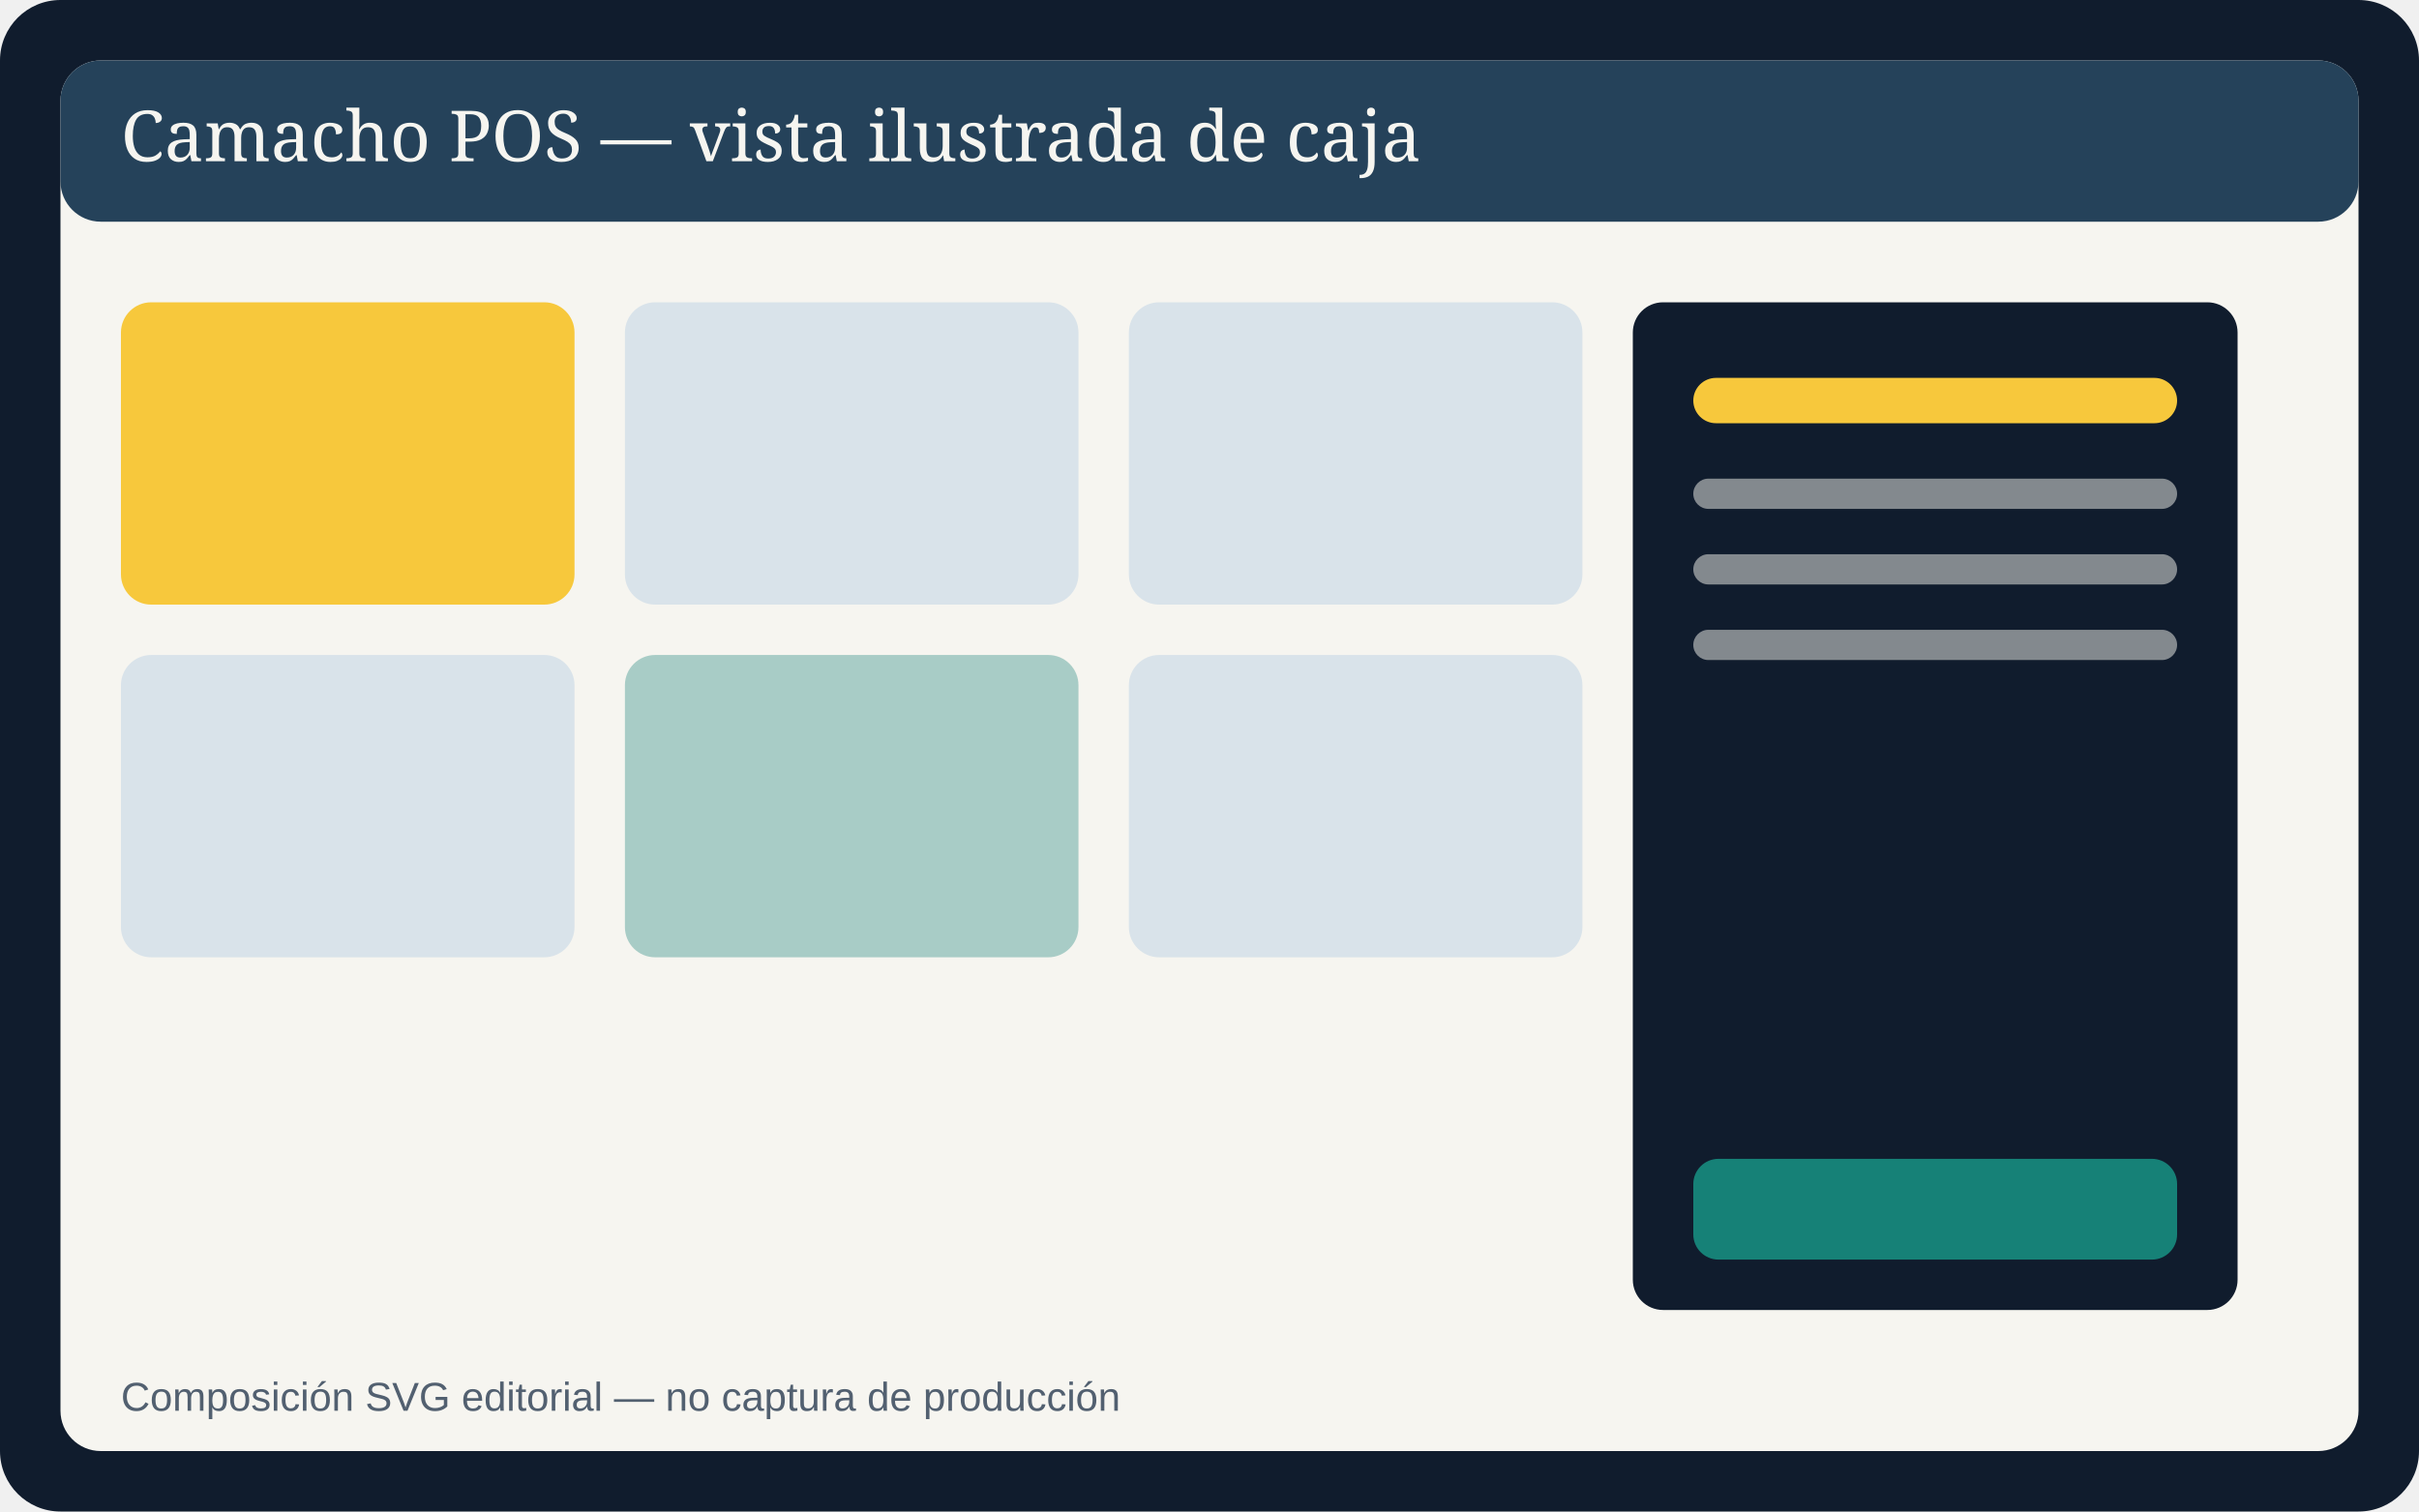
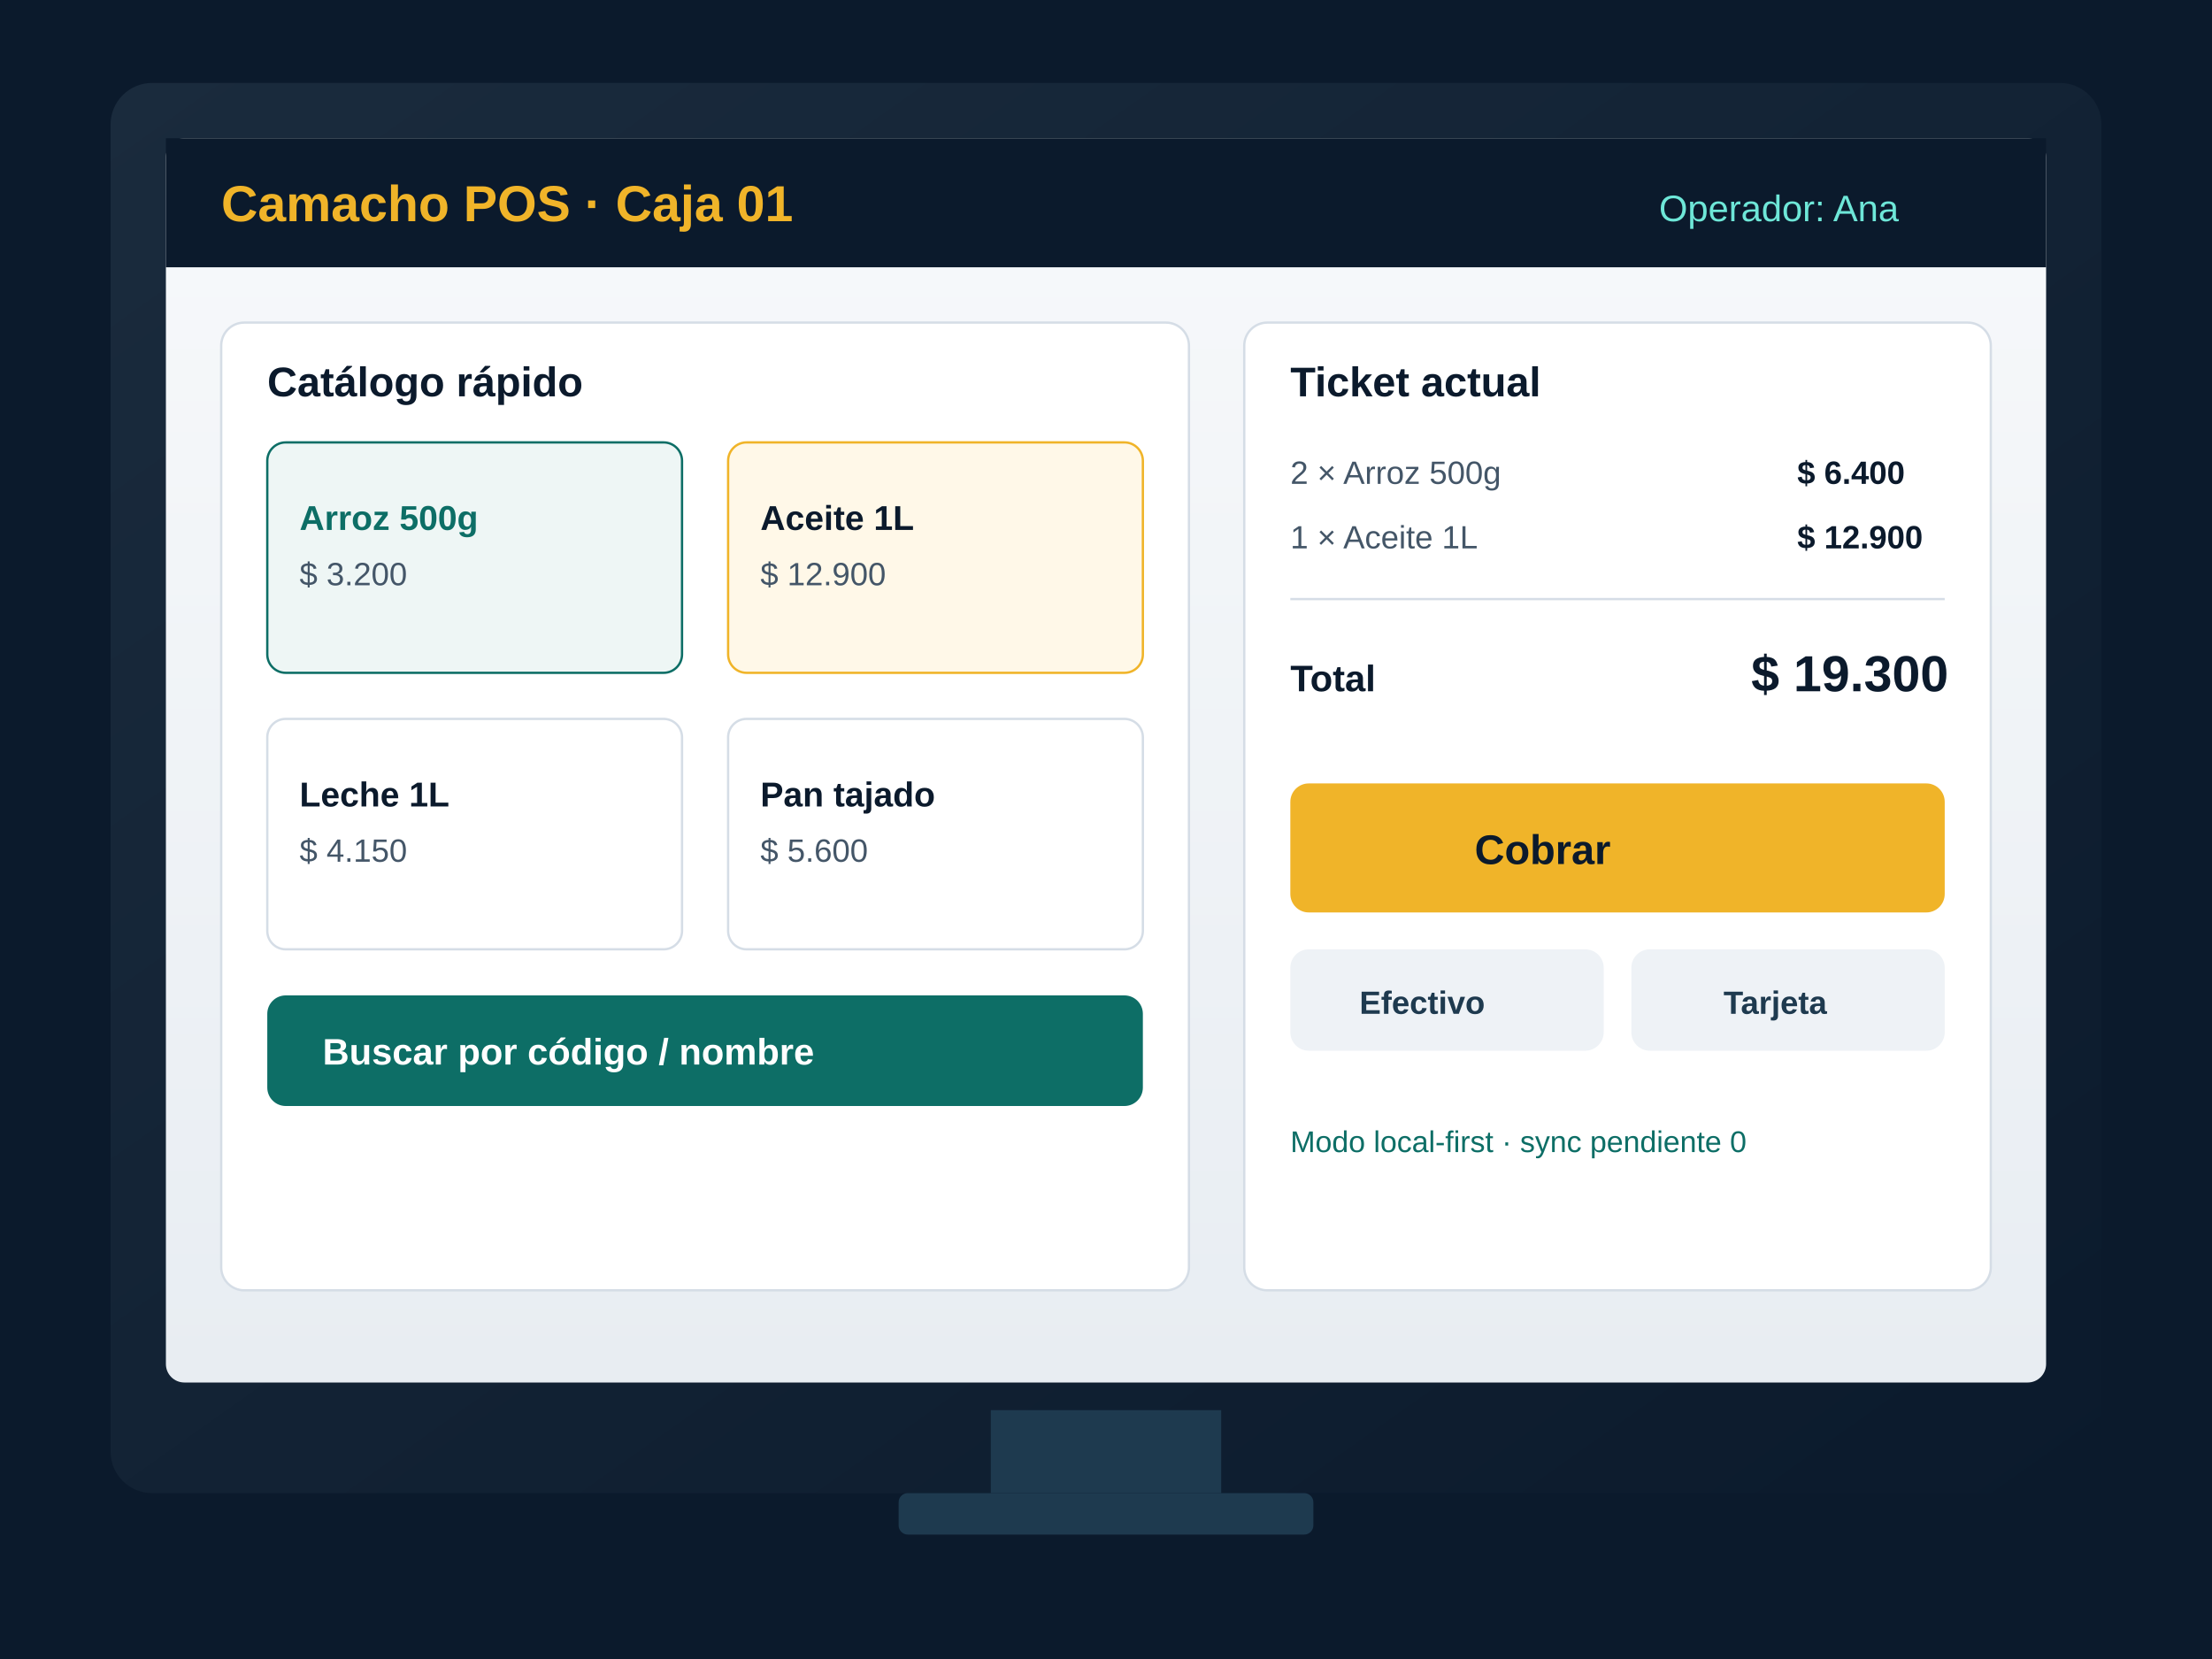
- <svg xmlns="http://www.w3.org/2000/svg" viewBox="0 0 960 600" role="img" aria-label="Presentación interfaz POS">
-   <rect width="960" height="600" rx="24" fill="#101C2D" />
-   <rect x="24" y="24" width="912" height="552" rx="16" fill="#F6F5F0" />
-   <rect x="24" y="24" width="912" height="64" rx="16" fill="#25425A" />
-   <text x="48" y="64" fill="#F6F5F0" font-family="Georgia, serif" font-size="28">Camacho POS — vista ilustrada de caja</text>
-   <rect x="48" y="120" width="180" height="120" rx="12" fill="#F7C83C" />
-   <rect x="248" y="120" width="180" height="120" rx="12" fill="#D9E3EA" />
-   <rect x="448" y="120" width="180" height="120" rx="12" fill="#D9E3EA" />
-   <rect x="648" y="120" width="240" height="400" rx="12" fill="#101C2D" />
-   <rect x="672" y="150" width="192" height="18" rx="9" fill="#F7C83C" />
-   <rect x="672" y="190" width="192" height="12" rx="6" fill="#F6F5F0" opacity=".5" />
-   <rect x="672" y="220" width="192" height="12" rx="6" fill="#F6F5F0" opacity=".5" />
-   <rect x="672" y="250" width="192" height="12" rx="6" fill="#F6F5F0" opacity=".5" />
-   <rect x="672" y="460" width="192" height="40" rx="10" fill="#168177" />
-   <rect x="48" y="260" width="180" height="120" rx="12" fill="#D9E3EA" />
-   <rect x="248" y="260" width="180" height="120" rx="12" fill="#168177" opacity=".35" />
-   <rect x="448" y="260" width="180" height="120" rx="12" fill="#D9E3EA" />
-   <text x="48" y="560" fill="#526070" font-family="Arial, sans-serif" font-size="16">Composición SVG editorial — no captura de producción</text>
+ <svg xmlns="http://www.w3.org/2000/svg" viewBox="0 0 960 720" role="img" aria-label="Interfaz de caja Camacho POS">
+   <defs>
+     <linearGradient id="bezel" x1="0" y1="0" x2="1" y2="1">
+       <stop offset="0%" stop-color="#1a2b3d" />
+       <stop offset="100%" stop-color="#0b1a2c" />
+     </linearGradient>
+     <linearGradient id="screen" x1="0" y1="0" x2="0" y2="1">
+       <stop offset="0%" stop-color="#f7f9fb" />
+       <stop offset="100%" stop-color="#e8edf2" />
+     </linearGradient>
+   </defs>
+   <rect width="960" height="720" fill="#0b1a2c" />
+   <rect x="48" y="36" width="864" height="612" rx="18" fill="url(#bezel)" />
+   <rect x="72" y="60" width="816" height="540" rx="8" fill="url(#screen)" />
+   <rect x="72" y="60" width="816" height="56" fill="#0b1a2c" />
+   <text x="96" y="96" fill="#f0b429" font-family="Arial, Helvetica, sans-serif" font-size="22" font-weight="700">Camacho POS · Caja 01</text>
+   <text x="720" y="96" fill="#6ee7d8" font-family="Arial, Helvetica, sans-serif" font-size="16">Operador: Ana</text>
+   <rect x="96" y="140" width="420" height="420" rx="10" fill="#ffffff" stroke="#d5dde6" />
+   <text x="116" y="172" fill="#0b1a2c" font-family="Arial, Helvetica, sans-serif" font-size="18" font-weight="700">Catálogo rápido</text>
+   <rect x="116" y="192" width="180" height="100" rx="8" fill="#eef6f5" stroke="#0d6e66" />
+   <text x="130" y="230" fill="#0d6e66" font-family="Arial, Helvetica, sans-serif" font-size="15" font-weight="700">Arroz 500g</text>
+   <text x="130" y="254" fill="#445668" font-family="Arial, Helvetica, sans-serif" font-size="14">$ 3.200</text>
+   <rect x="316" y="192" width="180" height="100" rx="8" fill="#fff8e8" stroke="#f0b429" />
+   <text x="330" y="230" fill="#0b1a2c" font-family="Arial, Helvetica, sans-serif" font-size="15" font-weight="700">Aceite 1L</text>
+   <text x="330" y="254" fill="#445668" font-family="Arial, Helvetica, sans-serif" font-size="14">$ 12.900</text>
+   <rect x="116" y="312" width="180" height="100" rx="8" fill="#ffffff" stroke="#d5dde6" />
+   <text x="130" y="350" fill="#0b1a2c" font-family="Arial, Helvetica, sans-serif" font-size="15" font-weight="700">Leche 1L</text>
+   <text x="130" y="374" fill="#445668" font-family="Arial, Helvetica, sans-serif" font-size="14">$ 4.150</text>
+   <rect x="316" y="312" width="180" height="100" rx="8" fill="#ffffff" stroke="#d5dde6" />
+   <text x="330" y="350" fill="#0b1a2c" font-family="Arial, Helvetica, sans-serif" font-size="15" font-weight="700">Pan tajado</text>
+   <text x="330" y="374" fill="#445668" font-family="Arial, Helvetica, sans-serif" font-size="14">$ 5.600</text>
+   <rect x="116" y="432" width="380" height="48" rx="8" fill="#0d6e66" />
+   <text x="140" y="462" fill="#ffffff" font-family="Arial, Helvetica, sans-serif" font-size="16" font-weight="700">Buscar por código / nombre</text>
+   <rect x="540" y="140" width="324" height="420" rx="10" fill="#ffffff" stroke="#d5dde6" />
+   <text x="560" y="172" fill="#0b1a2c" font-family="Arial, Helvetica, sans-serif" font-size="18" font-weight="700">Ticket actual</text>
+   <text x="560" y="210" fill="#445668" font-family="Arial, Helvetica, sans-serif" font-size="14">2 × Arroz 500g</text>
+   <text x="780" y="210" fill="#0b1a2c" font-family="Arial, Helvetica, sans-serif" font-size="14" font-weight="700">$ 6.400</text>
+   <text x="560" y="238" fill="#445668" font-family="Arial, Helvetica, sans-serif" font-size="14">1 × Aceite 1L</text>
+   <text x="780" y="238" fill="#0b1a2c" font-family="Arial, Helvetica, sans-serif" font-size="14" font-weight="700">$ 12.900</text>
+   <line x1="560" y1="260" x2="844" y2="260" stroke="#d5dde6" />
+   <text x="560" y="300" fill="#0b1a2c" font-family="Arial, Helvetica, sans-serif" font-size="16" font-weight="700">Total</text>
+   <text x="760" y="300" fill="#0b1a2c" font-family="Arial, Helvetica, sans-serif" font-size="22" font-weight="700">$ 19.300</text>
+   <rect x="560" y="340" width="284" height="56" rx="8" fill="#f0b429" />
+   <text x="640" y="375" fill="#0b1a2c" font-family="Arial, Helvetica, sans-serif" font-size="18" font-weight="700">Cobrar</text>
+   <rect x="560" y="412" width="136" height="44" rx="8" fill="#eef2f6" />
+   <text x="590" y="440" fill="#1e3a4f" font-family="Arial, Helvetica, sans-serif" font-size="14" font-weight="700">Efectivo</text>
+   <rect x="708" y="412" width="136" height="44" rx="8" fill="#eef2f6" />
+   <text x="748" y="440" fill="#1e3a4f" font-family="Arial, Helvetica, sans-serif" font-size="14" font-weight="700">Tarjeta</text>
+   <text x="560" y="500" fill="#0d6e66" font-family="Arial, Helvetica, sans-serif" font-size="13">Modo local-first · sync pendiente 0</text>
+   <rect x="390" y="648" width="180" height="18" rx="4" fill="#1e3a4f" />
+   <rect x="430" y="612" width="100" height="36" fill="#1e3a4f" />
</svg>
